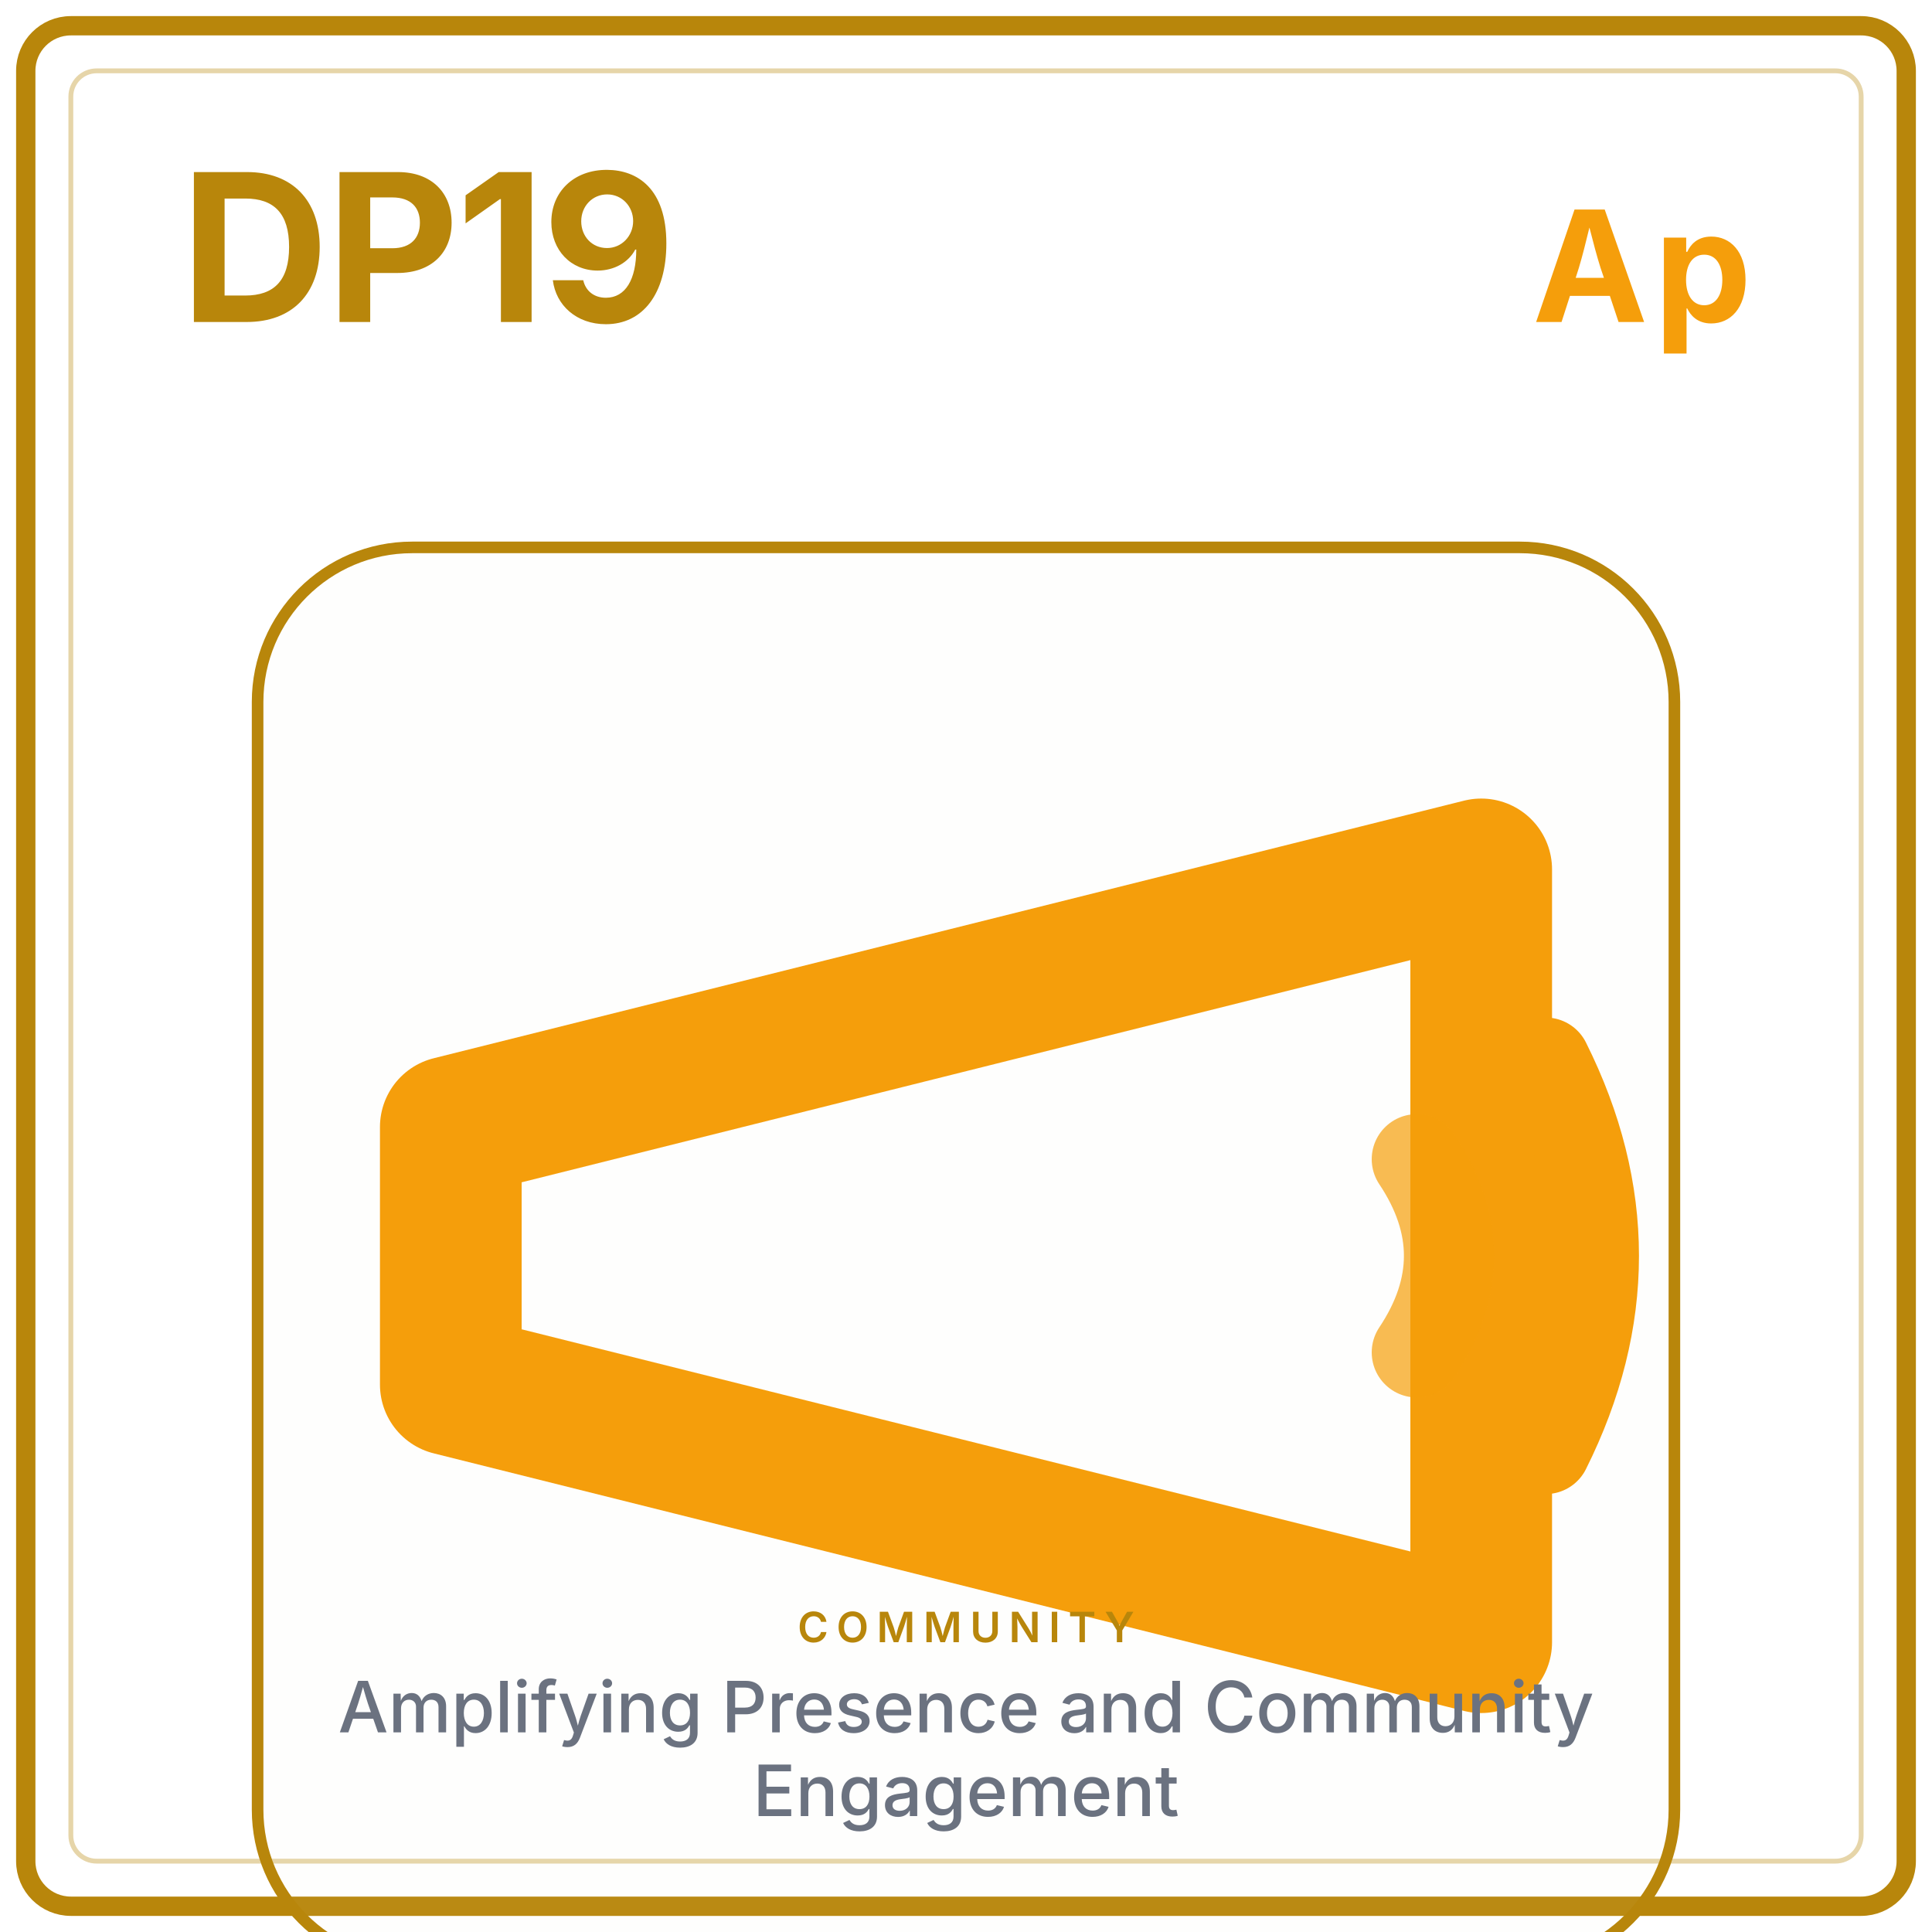
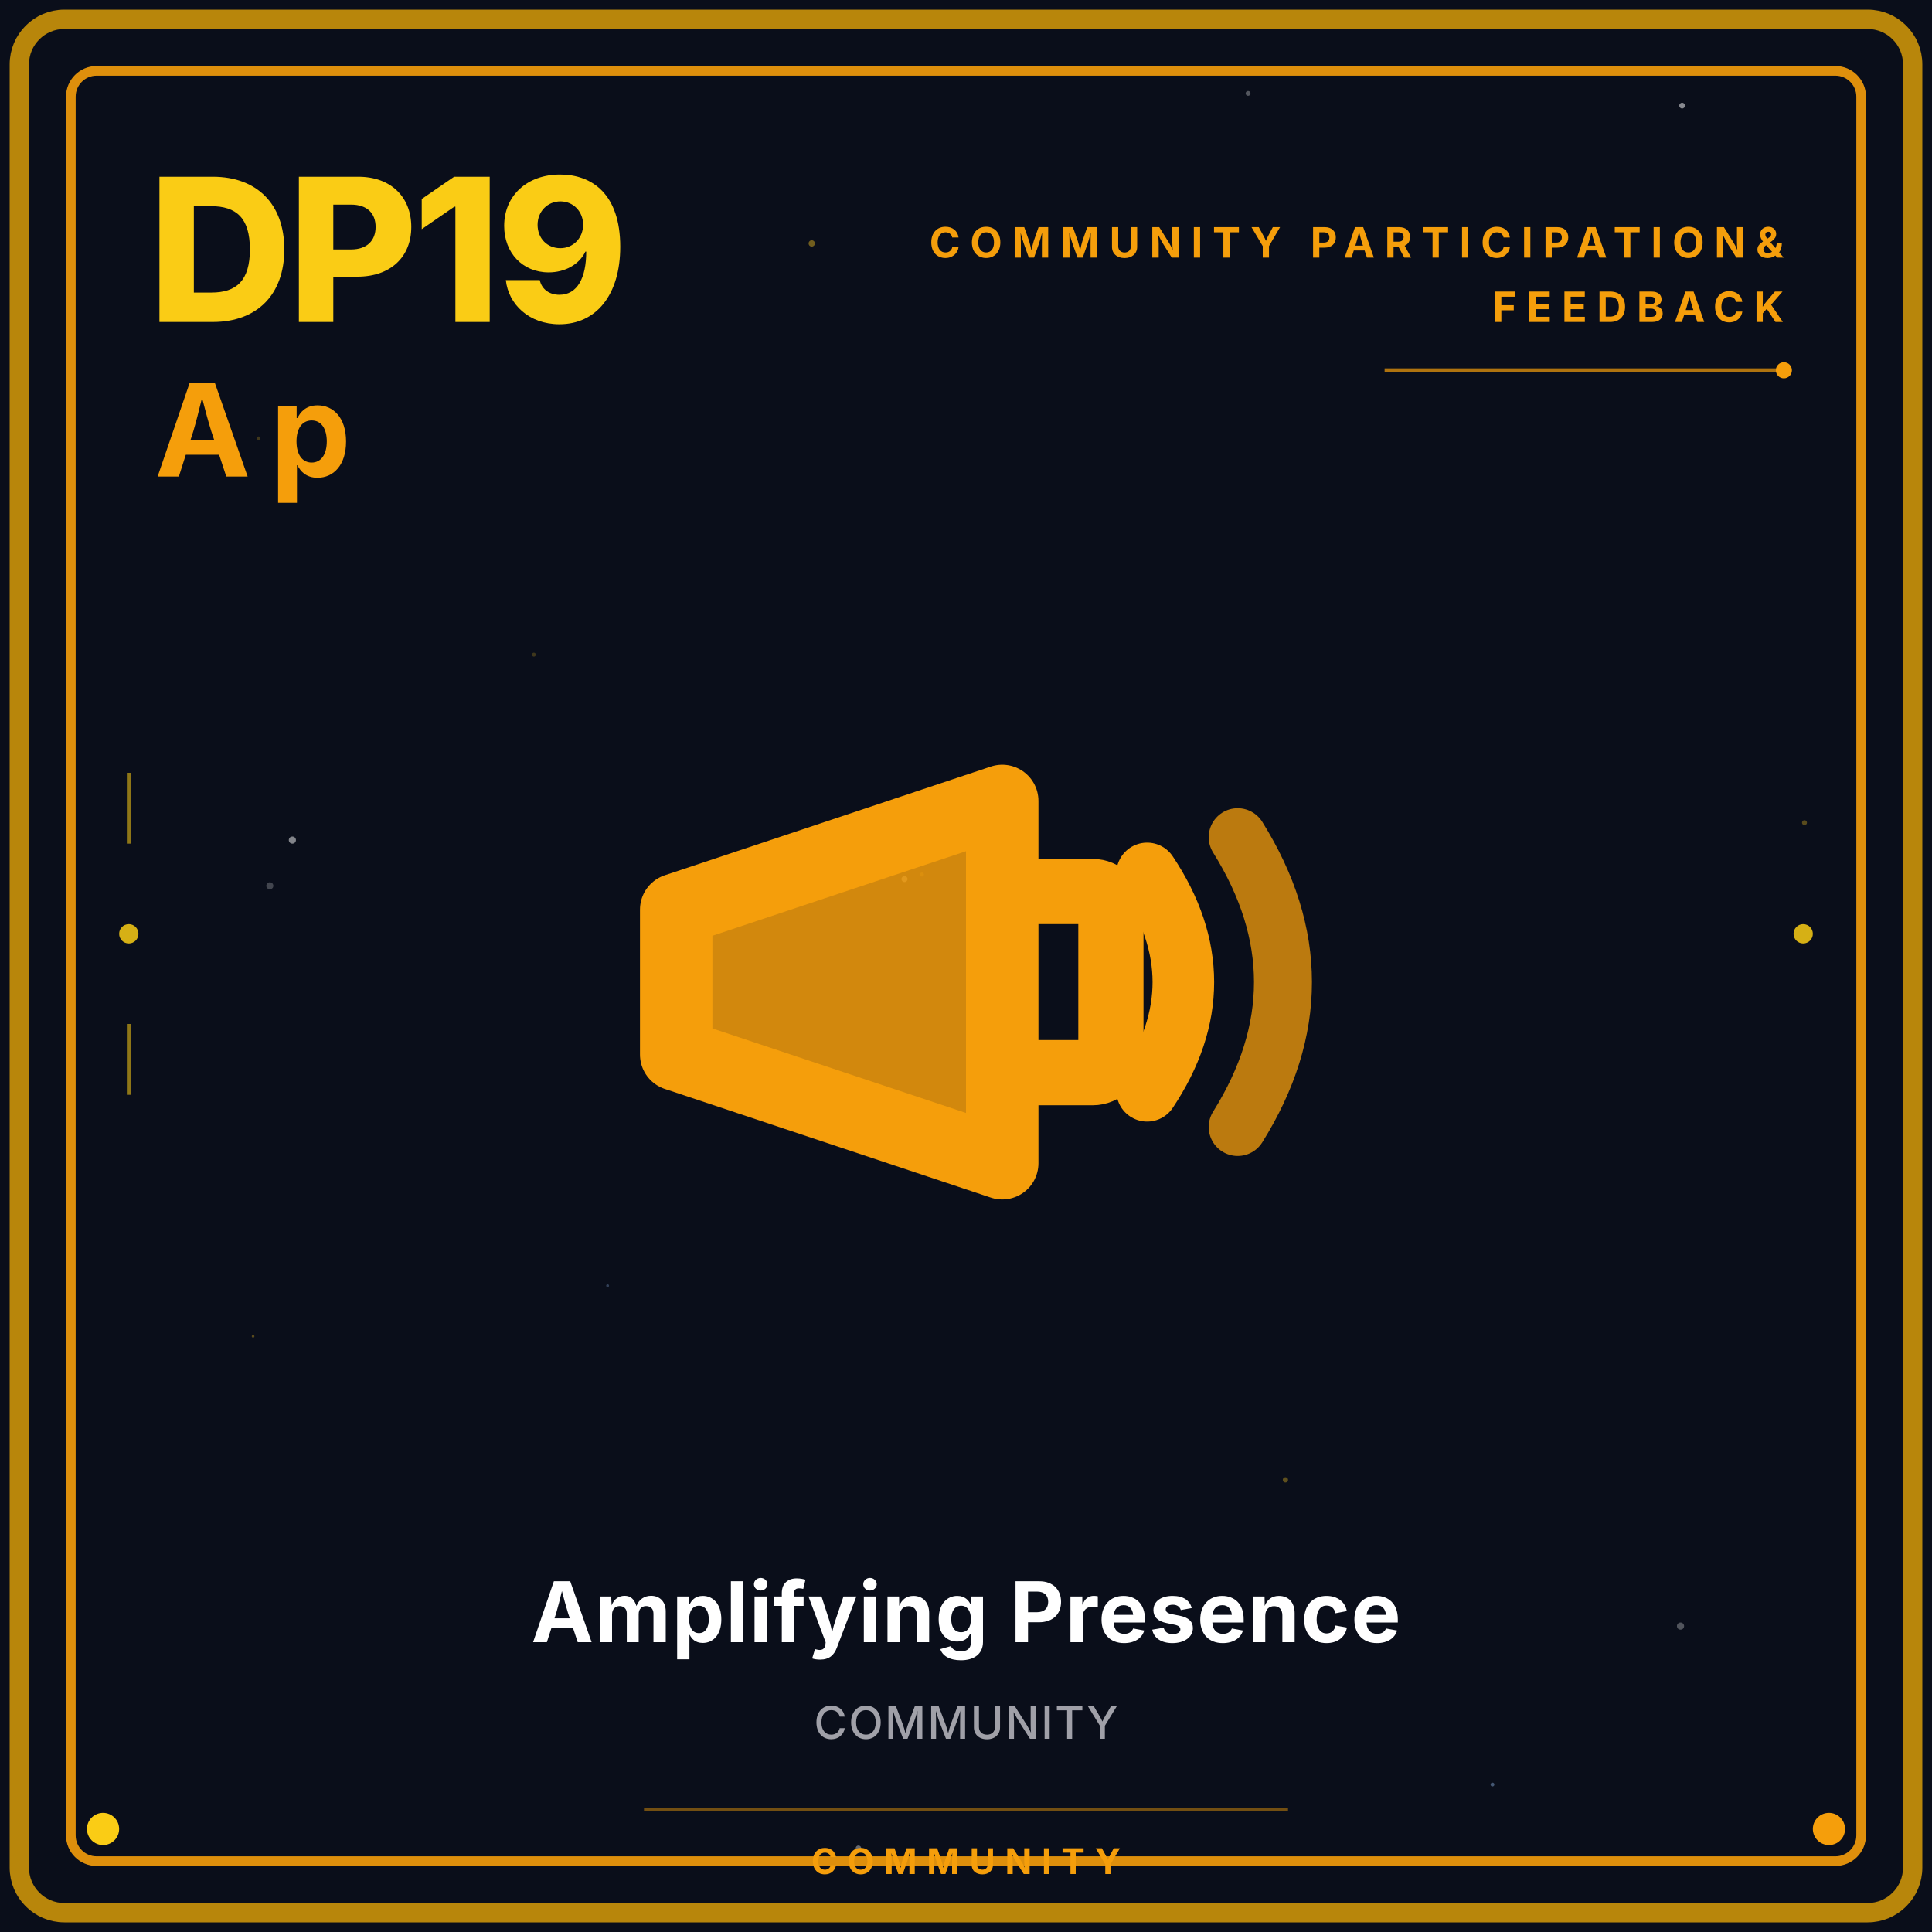
<svg xmlns="http://www.w3.org/2000/svg" viewBox="0 0 600 600" width="600" height="600" role="img" aria-labelledby="t">
-   <rect width="600" height="600" fill="#ffffff" />
-   <rect x="8" y="8" width="584" height="584" rx="14" fill="none" stroke="#b8860b" stroke-width="6" />
-   <rect x="22" y="22" width="556" height="556" rx="8" fill="none" stroke="#b8860b" stroke-width="1.5" stroke-opacity="0.35" />
-   <text x="56" y="100" font-family="Inter, &quot;SF Pro Text&quot;, &quot;Segoe UI&quot;, system-ui, sans-serif" font-size="64" font-weight="700" fill="#b8860b" letter-spacing="-1">DP19</text>
-   <text x="544" y="100" font-family="Inter, &quot;SF Pro Text&quot;, &quot;Segoe UI&quot;, system-ui, sans-serif" font-size="48" font-weight="700" fill="#f59e0b" text-anchor="end" letter-spacing="2">Ap</text>
-   <svg x="60" y="150" width="480" height="480" viewBox="0 0 24 24" fill="none">
-     <rect x="1.0" y="1.0" width="22" height="22" rx="2.4" fill="#f5e9c8" fill-opacity="0.04" stroke="#b8860b" stroke-width="0.18" />
-     <path d="M 4 10 L 4 14 L 12 16 L 20 18 L 20 6 L 12 8 Z" fill="none" stroke="#f59e0b" stroke-width="2.2" stroke-linejoin="round" />
-     <rect x="3" y="10.5" width="2" height="3" rx="0.4" fill="#f59e0b" stroke="none" />
-     <path d="M 21 9 Q 22.5 12 21 15" fill="none" stroke="#f59e0b" stroke-width="1.4" stroke-opacity="1.0" stroke-linejoin="round" stroke-linecap="round" />
-     <path d="M 19 10.5 Q 20 12 19 13.5" fill="none" stroke="#f59e0b" stroke-width="1.4" stroke-opacity="0.7" stroke-linejoin="round" stroke-linecap="round" />
+   <rect width="600" height="600" fill="#0a0e1a" />
+   <circle cx="399.2" cy="459.6" r="0.82" fill="#e8b923" fill-opacity="0.38" />
+   <circle cx="214.4" cy="316.4" r="0.87" fill="#ffffff" fill-opacity="0.41" />
+   <circle cx="165.8" cy="203.3" r="0.61" fill="#e8b923" fill-opacity="0.24" />
+   <circle cx="522.4" cy="32.8" r="0.89" fill="#ffffff" fill-opacity="0.51" />
+   <circle cx="83.8" cy="275.1" r="1.09" fill="#ffffff" fill-opacity="0.23" />
+   <circle cx="252.1" cy="75.6" r="0.98" fill="#e8b923" fill-opacity="0.46" />
+   <circle cx="266.6" cy="574.0" r="0.86" fill="#ffffff" fill-opacity="0.38" />
+   <circle cx="463.5" cy="554.2" r="0.59" fill="#a0c8ff" fill-opacity="0.39" />
+   <circle cx="80.3" cy="136.1" r="0.55" fill="#e8b923" fill-opacity="0.25" />
+   <circle cx="78.6" cy="415.0" r="0.41" fill="#e8b923" fill-opacity="0.36" />
+   <circle cx="352.7" cy="311.3" r="1.06" fill="#e8b923" fill-opacity="0.37" />
+   <circle cx="521.9" cy="505.0" r="1.11" fill="#ffffff" fill-opacity="0.29" />
+   <circle cx="280.9" cy="273.0" r="0.94" fill="#ffffff" fill-opacity="0.43" />
+   <circle cx="286.3" cy="271.6" r="0.63" fill="#e8b923" fill-opacity="0.26" />
+   <circle cx="188.7" cy="399.3" r="0.44" fill="#a0c8ff" fill-opacity="0.27" />
+   <circle cx="560.4" cy="255.5" r="0.77" fill="#e8b923" fill-opacity="0.36" />
+   <circle cx="387.6" cy="29.0" r="0.75" fill="#ffffff" fill-opacity="0.3" />
+   <circle cx="90.8" cy="260.9" r="1.11" fill="#ffffff" fill-opacity="0.49" />
+   <rect x="6" y="6" width="588" height="588" rx="14" fill="none" stroke="#b8860b" stroke-width="6" />
+   <rect x="22" y="22" width="556" height="556" rx="8" fill="none" stroke="#f59e0b" stroke-width="3" stroke-opacity="0.9" />
+   <text x="46" y="100" font-family="'Inter','SF Pro Display','Segoe UI','Liberation Sans','DejaVu Sans',system-ui,sans-serif" font-size="62" font-weight="800" fill="#facc15" letter-spacing="-1.5">DP19</text>
+   <text x="48" y="148" font-family="'Inter','SF Pro Display','Segoe UI','Liberation Sans','DejaVu Sans',system-ui,sans-serif" font-size="40" font-weight="700" fill="#f59e0b" letter-spacing="6">Ap</text>
+   <text x="554" y="80" font-family="'Inter','SF Pro Display','Segoe UI','Liberation Sans','DejaVu Sans',system-ui,sans-serif" font-size="13" font-weight="700" fill="#f59e0b" letter-spacing="3" text-anchor="end">COMMUNITY PARTICIPATION&amp;</text>
+   <text x="554" y="100" font-family="'Inter','SF Pro Display','Segoe UI','Liberation Sans','DejaVu Sans',system-ui,sans-serif" font-size="13" font-weight="700" fill="#f59e0b" letter-spacing="3" text-anchor="end">FEEDBACK</text>
+   <line x1="430" y1="115" x2="554" y2="115" stroke="#f59e0b" stroke-width="1.2" stroke-opacity="0.7" />
+   <circle cx="554" cy="115" r="2.5" fill="#f59e0b" />
+   <circle cx="40" cy="290" r="3" fill="#facc15" fill-opacity="0.85" />
+   <line x1="40" y1="240" x2="40" y2="262" stroke="#facc15" stroke-width="1.2" stroke-opacity="0.55" />
+   <line x1="40" y1="318" x2="40" y2="340" stroke="#facc15" stroke-width="1.2" stroke-opacity="0.55" />
+   <circle cx="560" cy="290" r="3" fill="#facc15" fill-opacity="0.85" />
+   <svg x="165" y="170" width="270" height="270" viewBox="0 0 24 24" fill="none" stroke="#f59e0b">
+     <path d="M4 10 L4 14 L13 17 L13 7 Z" stroke="#f59e0b" stroke-width="2" fill="#f59e0b" fill-opacity="0.85" stroke-linejoin="round" />
+     <rect x="13" y="9.5" width="3" height="5" stroke="#f59e0b" stroke-width="1.8" fill="none" rx="0.5" />
+     <path d="M17 9 Q19 12 17 15" stroke="#f59e0b" stroke-width="1.7" fill="none" stroke-linecap="round" />
+     <path d="M19.5 8 Q22 12 19.5 16" stroke="#f59e0b" stroke-width="1.6" fill="none" stroke-linecap="round" stroke-opacity="0.75" />
  </svg>
-   <text x="300" y="538" font-family="Inter, &quot;SF Pro Text&quot;, &quot;Segoe UI&quot;, system-ui, sans-serif" font-size="22" font-weight="500" fill="#6b7280" text-anchor="middle">Amplifying Presence and Community</text>
-   <text x="300" y="564" font-family="Inter, &quot;SF Pro Text&quot;, &quot;Segoe UI&quot;, system-ui, sans-serif" font-size="22" font-weight="500" fill="#6b7280" text-anchor="middle">Engagement</text>
-   <text x="300" y="510" font-family="Inter, &quot;SF Pro Text&quot;, &quot;Segoe UI&quot;, system-ui, sans-serif" font-size="13" font-weight="600" fill="#b8860b" text-anchor="middle" letter-spacing="2.5">COMMUNITY</text>
+   <text x="300" y="510" font-family="'Inter','SF Pro Display','Segoe UI','Liberation Sans','DejaVu Sans',system-ui,sans-serif" font-size="26" font-weight="700" fill="#ffffff" text-anchor="middle" letter-spacing="0.3">Amplifying Presence</text>
+   <text x="300" y="540" font-family="'Inter','SF Pro Display','Segoe UI','Liberation Sans','DejaVu Sans',system-ui,sans-serif" font-size="14" font-weight="500" fill="#a0a0a8" text-anchor="middle" letter-spacing="0.5">COMMUNITY</text>
+   <line x1="200" y1="562" x2="400" y2="562" stroke="#f59e0b" stroke-width="1" stroke-opacity="0.45" />
+   <text x="300" y="582" font-family="'Inter','SF Pro Display','Segoe UI','Liberation Sans','DejaVu Sans',system-ui,sans-serif" font-size="11" font-weight="700" fill="#f59e0b" letter-spacing="3" text-anchor="middle">COMMUNITY</text>
+   <circle cx="32" cy="568" r="5" fill="#facc15" />
+   <circle cx="568" cy="568" r="5" fill="#f59e0b" />
</svg>
